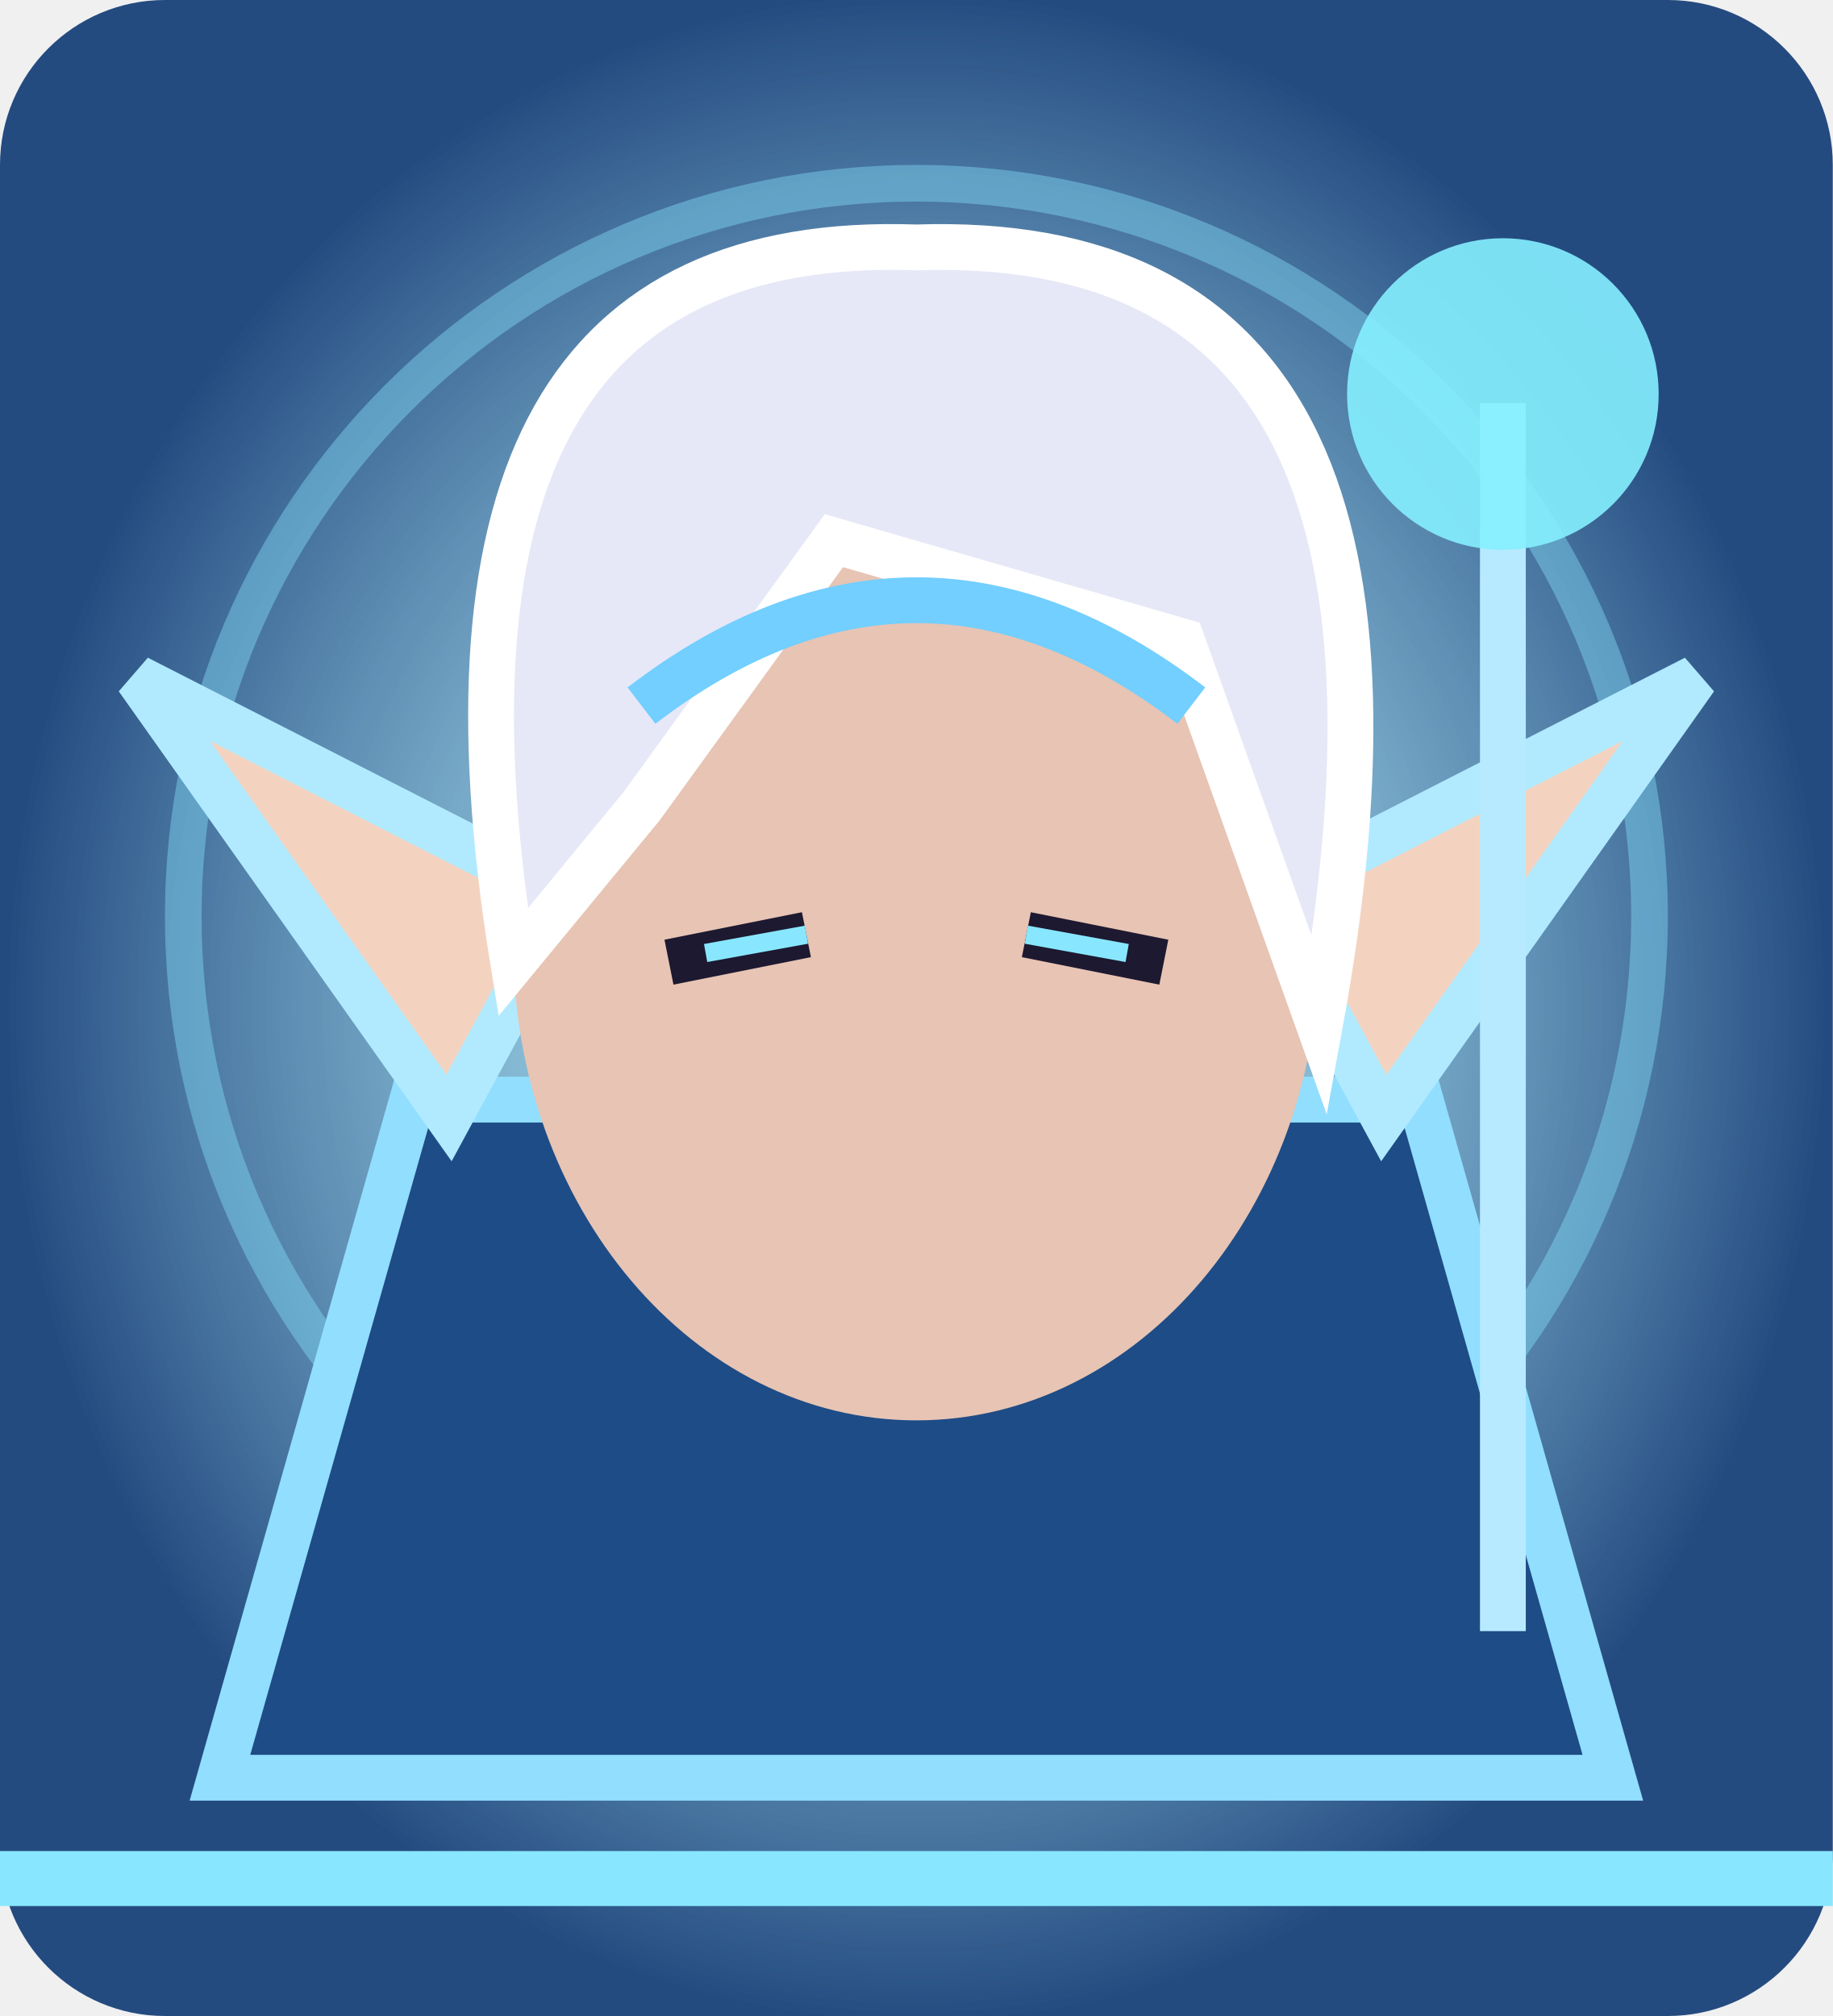
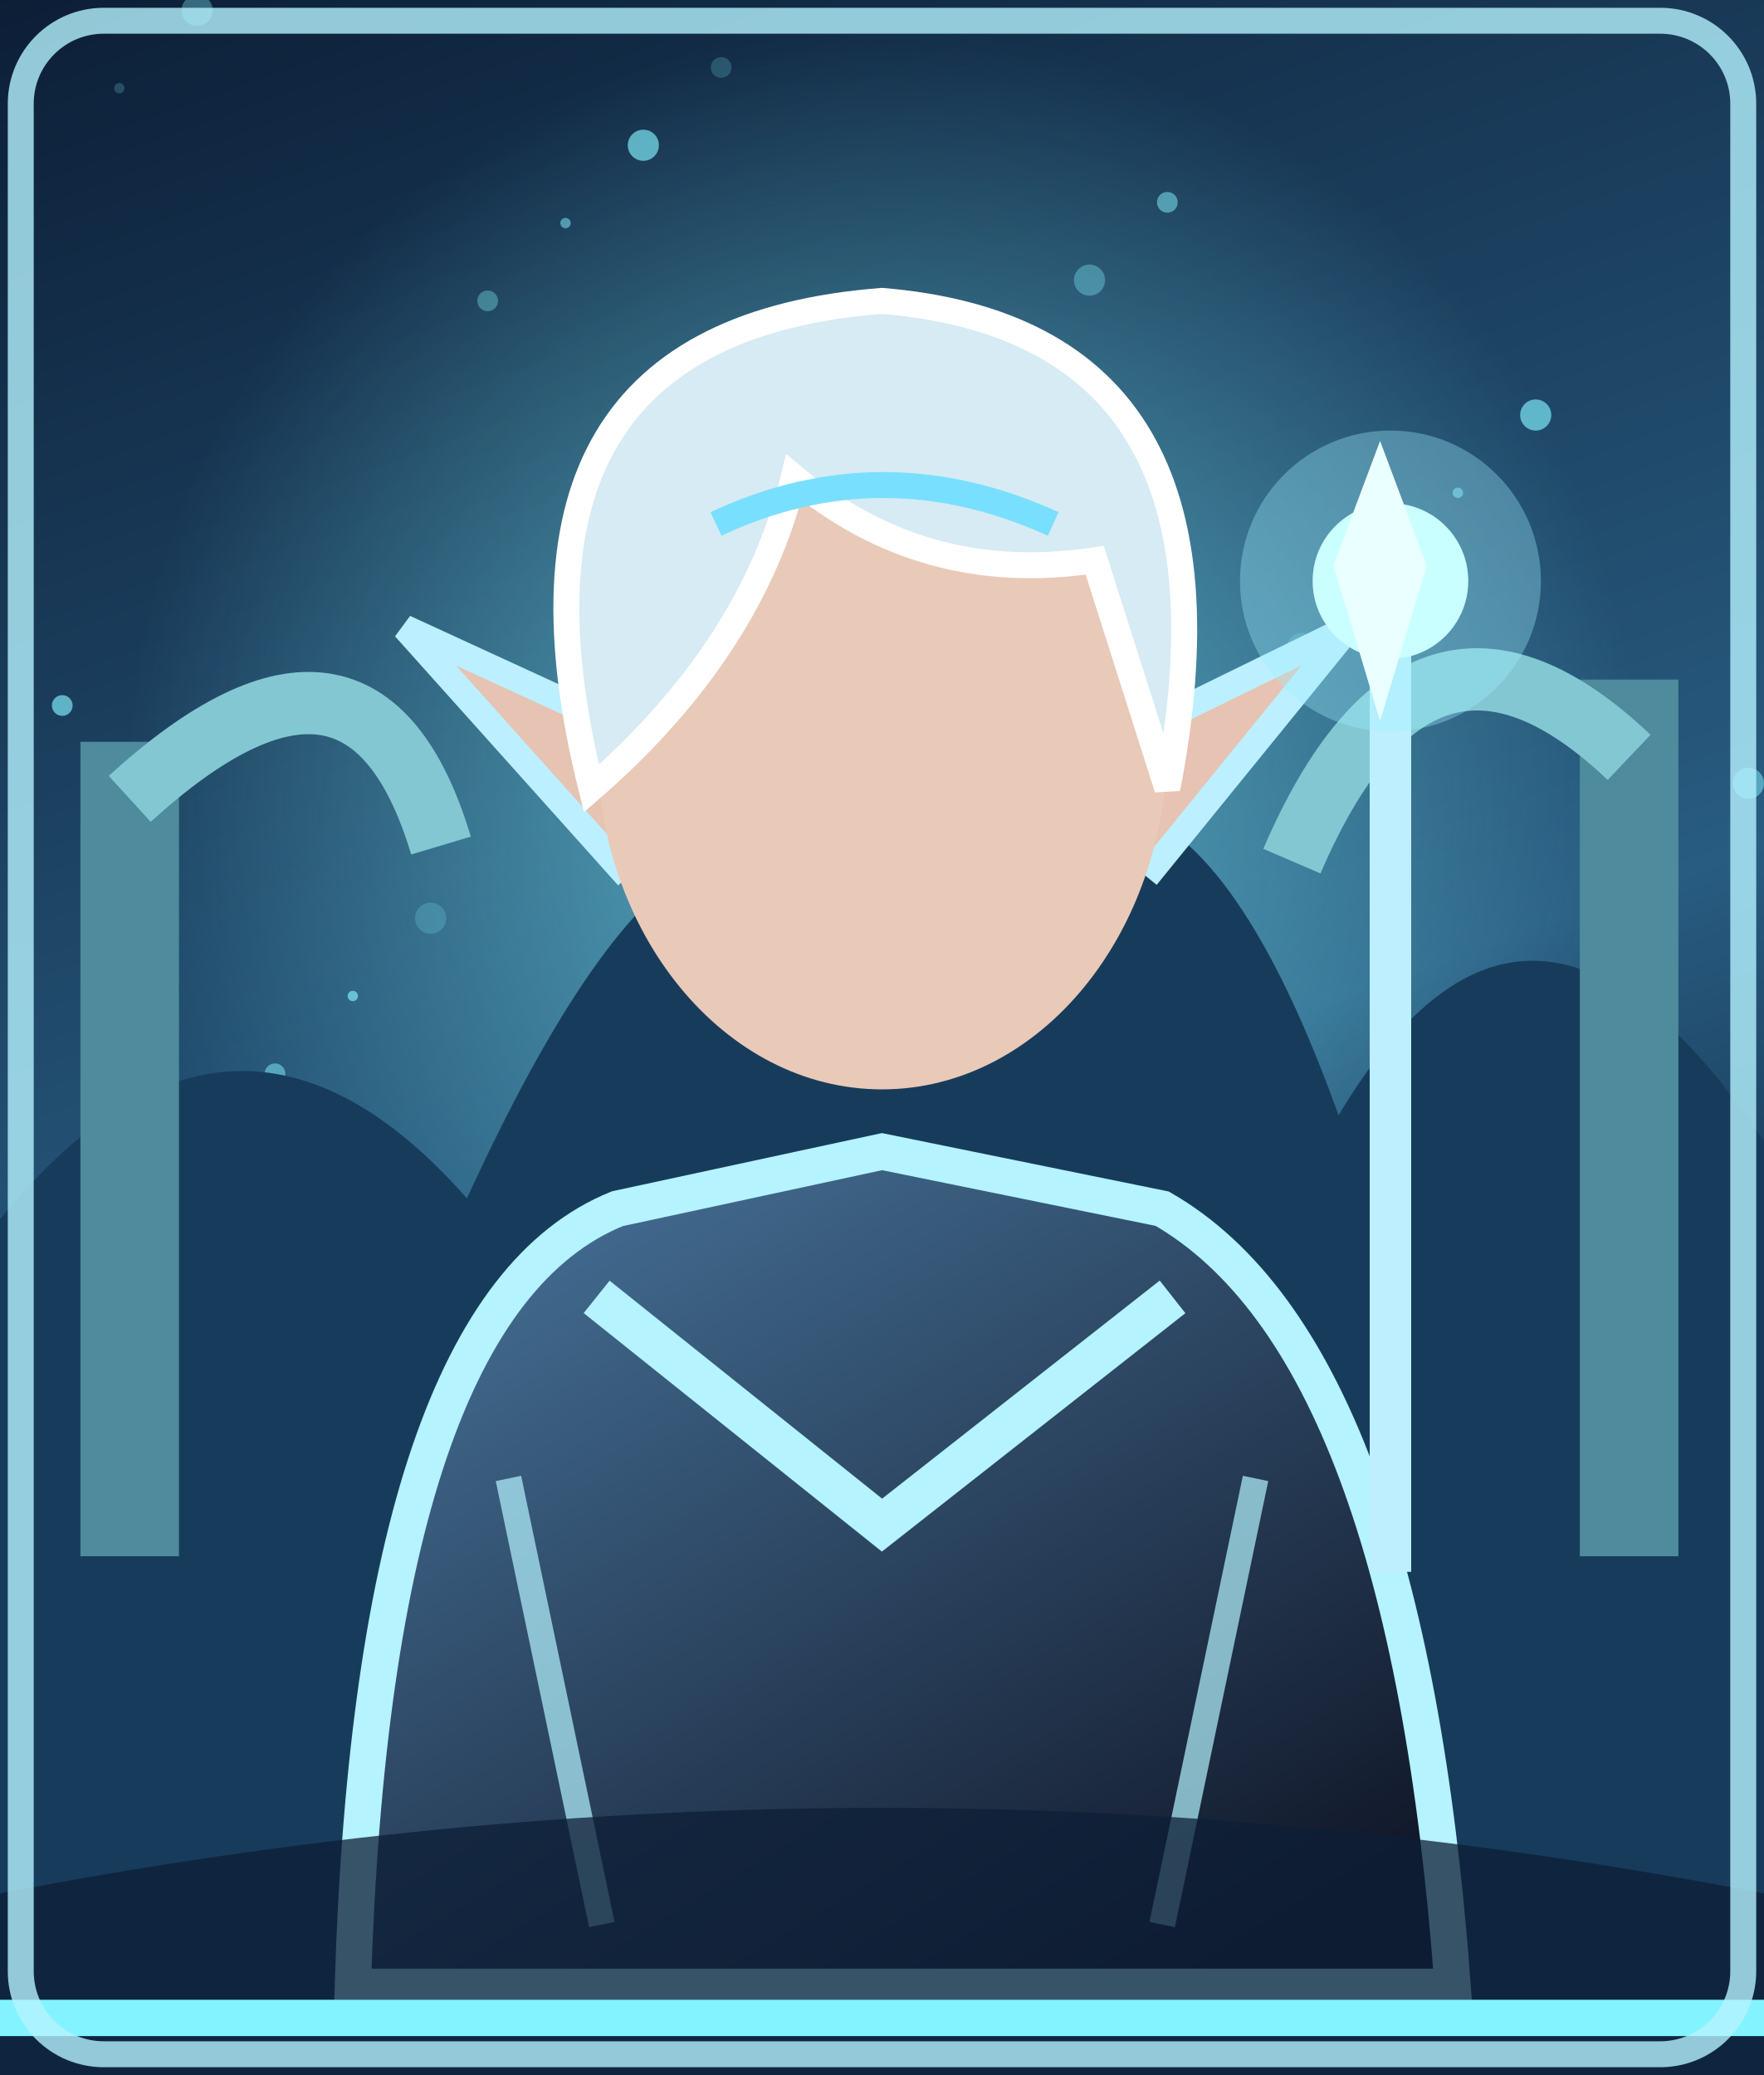
- <svg xmlns="http://www.w3.org/2000/svg" width="200" height="220" viewBox="0 0 200 220">
+ <svg xmlns="http://www.w3.org/2000/svg" width="340" height="400" viewBox="0 0 340 400">
  <defs>
-     <radialGradient id="a">
-       <stop stop-color="#88e7ff" stop-opacity=".5" />
-       <stop offset="1" stop-color="#244b80" />
+     <linearGradient id="sky" x2=".3" y2="1">
+       <stop stop-color="#0c1e36" />
+       <stop offset=".65" stop-color="#285c81" />
+       <stop offset="1" stop-color="#0c1e36" />
+     </linearGradient>
+     <radialGradient id="halo">
+       <stop stop-color="#83f3ff" stop-opacity=".6" />
+       <stop offset="1" stop-color="#83f3ff" stop-opacity="0" />
    </radialGradient>
+     <linearGradient id="coat" x2=".8" y2="1">
+       <stop stop-color="#4a79a1" />
+       <stop offset="1" stop-color="#101627" />
+     </linearGradient>
  </defs>
-   <rect width="200" height="220" rx="18" fill="url(#a)" />
-   <circle cx="100" cy="100" r="80" fill="none" stroke="#88e7ff" stroke-opacity=".4" stroke-width="4" />
-   <path d="M45 120 L24 194 L176 194 L155 120Z" fill="#1e4c86" stroke="#91deff" stroke-width="5" />
-   <path d="M62 98 L15 74 L49 122Z M138 98 L185 74 L151 122Z" fill="#f3d3c0" stroke="#b1eaff" stroke-width="5" />
-   <ellipse cx="100" cy="103" rx="44" ry="52" fill="#e7c4b4" />
-   <path d="M56 105 Q43 25 100 27 Q160 25 144 112 L129 70 L91 59 L70 88Z" fill="#e6e8f7" stroke="#fff" stroke-width="5" />
-   <path d="M70 77 Q100 54 130 77" stroke="#72cfff" stroke-width="5" fill="none" />
-   <path d="M164 178 L164 44" stroke="#b7eaff" stroke-width="5" />
-   <circle cx="164" cy="43" r="17" fill="#85efff" opacity=".9" />
-   <path d="M73 105 L88 102 M112 102 L127 105" stroke="#1d1930" stroke-width="5" />
-   <path d="M77 104 L88 102 M112 102 L123 104" stroke="#88e7ff" stroke-width="2" />
-   <path d="M0 205 L200 205" stroke="#88e7ff" stroke-width="6" />
+   <rect width="340" height="400" fill="url(#sky)" />
+   <circle cx="23" cy="17" r="1" fill="#83f3ff" opacity="0.2" />
+   <circle cx="94" cy="58" r="2" fill="#83f3ff" opacity="0.35" />
+   <circle cx="165" cy="99" r="3" fill="#83f3ff" opacity="0.5" />
+   <circle cx="236" cy="140" r="1" fill="#83f3ff" opacity="0.65" />
+   <circle cx="307" cy="181" r="2" fill="#83f3ff" opacity="0.2" />
+   <circle cx="38" cy="2" r="3" fill="#83f3ff" opacity="0.35" />
+   <circle cx="109" cy="43" r="1" fill="#83f3ff" opacity="0.5" />
+   <circle cx="180" cy="84" r="2" fill="#83f3ff" opacity="0.65" />
+   <circle cx="251" cy="125" r="3" fill="#83f3ff" opacity="0.2" />
+   <circle cx="322" cy="166" r="1" fill="#83f3ff" opacity="0.35" />
+   <circle cx="53" cy="207" r="2" fill="#83f3ff" opacity="0.5" />
+   <circle cx="124" cy="28" r="3" fill="#83f3ff" opacity="0.65" />
+   <circle cx="195" cy="69" r="1" fill="#83f3ff" opacity="0.2" />
+   <circle cx="266" cy="110" r="2" fill="#83f3ff" opacity="0.35" />
+   <circle cx="337" cy="151" r="3" fill="#83f3ff" opacity="0.5" />
+   <circle cx="68" cy="192" r="1" fill="#83f3ff" opacity="0.65" />
+   <circle cx="139" cy="13" r="2" fill="#83f3ff" opacity="0.2" />
+   <circle cx="210" cy="54" r="3" fill="#83f3ff" opacity="0.35" />
+   <circle cx="281" cy="95" r="1" fill="#83f3ff" opacity="0.5" />
+   <circle cx="12" cy="136" r="2" fill="#83f3ff" opacity="0.65" />
+   <circle cx="83" cy="177" r="3" fill="#83f3ff" opacity="0.2" />
+   <circle cx="154" cy="218" r="1" fill="#83f3ff" opacity="0.35" />
+   <circle cx="225" cy="39" r="2" fill="#83f3ff" opacity="0.5" />
+   <circle cx="296" cy="80" r="3" fill="#83f3ff" opacity="0.65" />
+   <circle cx="170" cy="151" r="146" fill="url(#halo)" />
+   <path d="M0 235Q45 180 90 231Q140 122 170 190Q220 109 258 215Q295 153 340 220V400H0Z" fill="#173c5b" />
+   <path d="M25 300L25 143M314 300L314 131" stroke="#4d8b9d" stroke-width="19" />
+   <path d="M25 154Q70 113 85 163M314 146Q274 108 249 166" fill="none" stroke="#83c7d2" stroke-width="12" />
+   <path d="M68 383Q72 252 119 233L170 222 224 233Q271 260 280 383Z" fill="url(#coat)" stroke="#b4f3ff" stroke-width="7" />
+   <path d="M115 250L170 294 226 250" fill="none" stroke="#b4f3ff" stroke-width="8" />
+   <path d="M98 285L116 371M242 285L224 371" stroke="#b4f3ff" stroke-width="5" opacity=".7" />
+   <path d="M128 144L78 121 121 169M213 144L260 121 221 169" fill="#e6c3b2" stroke="#bcefff" stroke-width="5" />
+   <ellipse cx="170" cy="143" rx="55" ry="67" fill="#e9c9b8" />
+   <path d="M114 152Q92 64 170 58Q242 64 225 152L211 108Q178 113 153 92Q145 125 114 152Z" fill="#d6ebf3" stroke="#fff" stroke-width="5" />
+   <path d="M138 101Q170 86 203 101" fill="none" stroke="#79dfff" stroke-width="5" />
+   <path d="M268 303L268 113" stroke="#bdefff" stroke-width="8" />
+   <circle cx="268" cy="112" r="29" fill="#9defff" opacity=".35" />
+   <circle cx="268" cy="112" r="15" fill="#c9ffff" />
+   <path d="M266 85L275 109 266 139 257 109Z" fill="#eaffff" />
+   <path d="M0 365Q170 332 340 365V400H0Z" fill="#0c1e36" opacity=".75" />
+   <path d="M0 389H340" stroke="#83f3ff" stroke-width="7" />
+   <rect x="4" y="4" width="332" height="392" rx="16" fill="none" stroke="#b4f3ff" stroke-width="5" opacity=".8" />
</svg>
